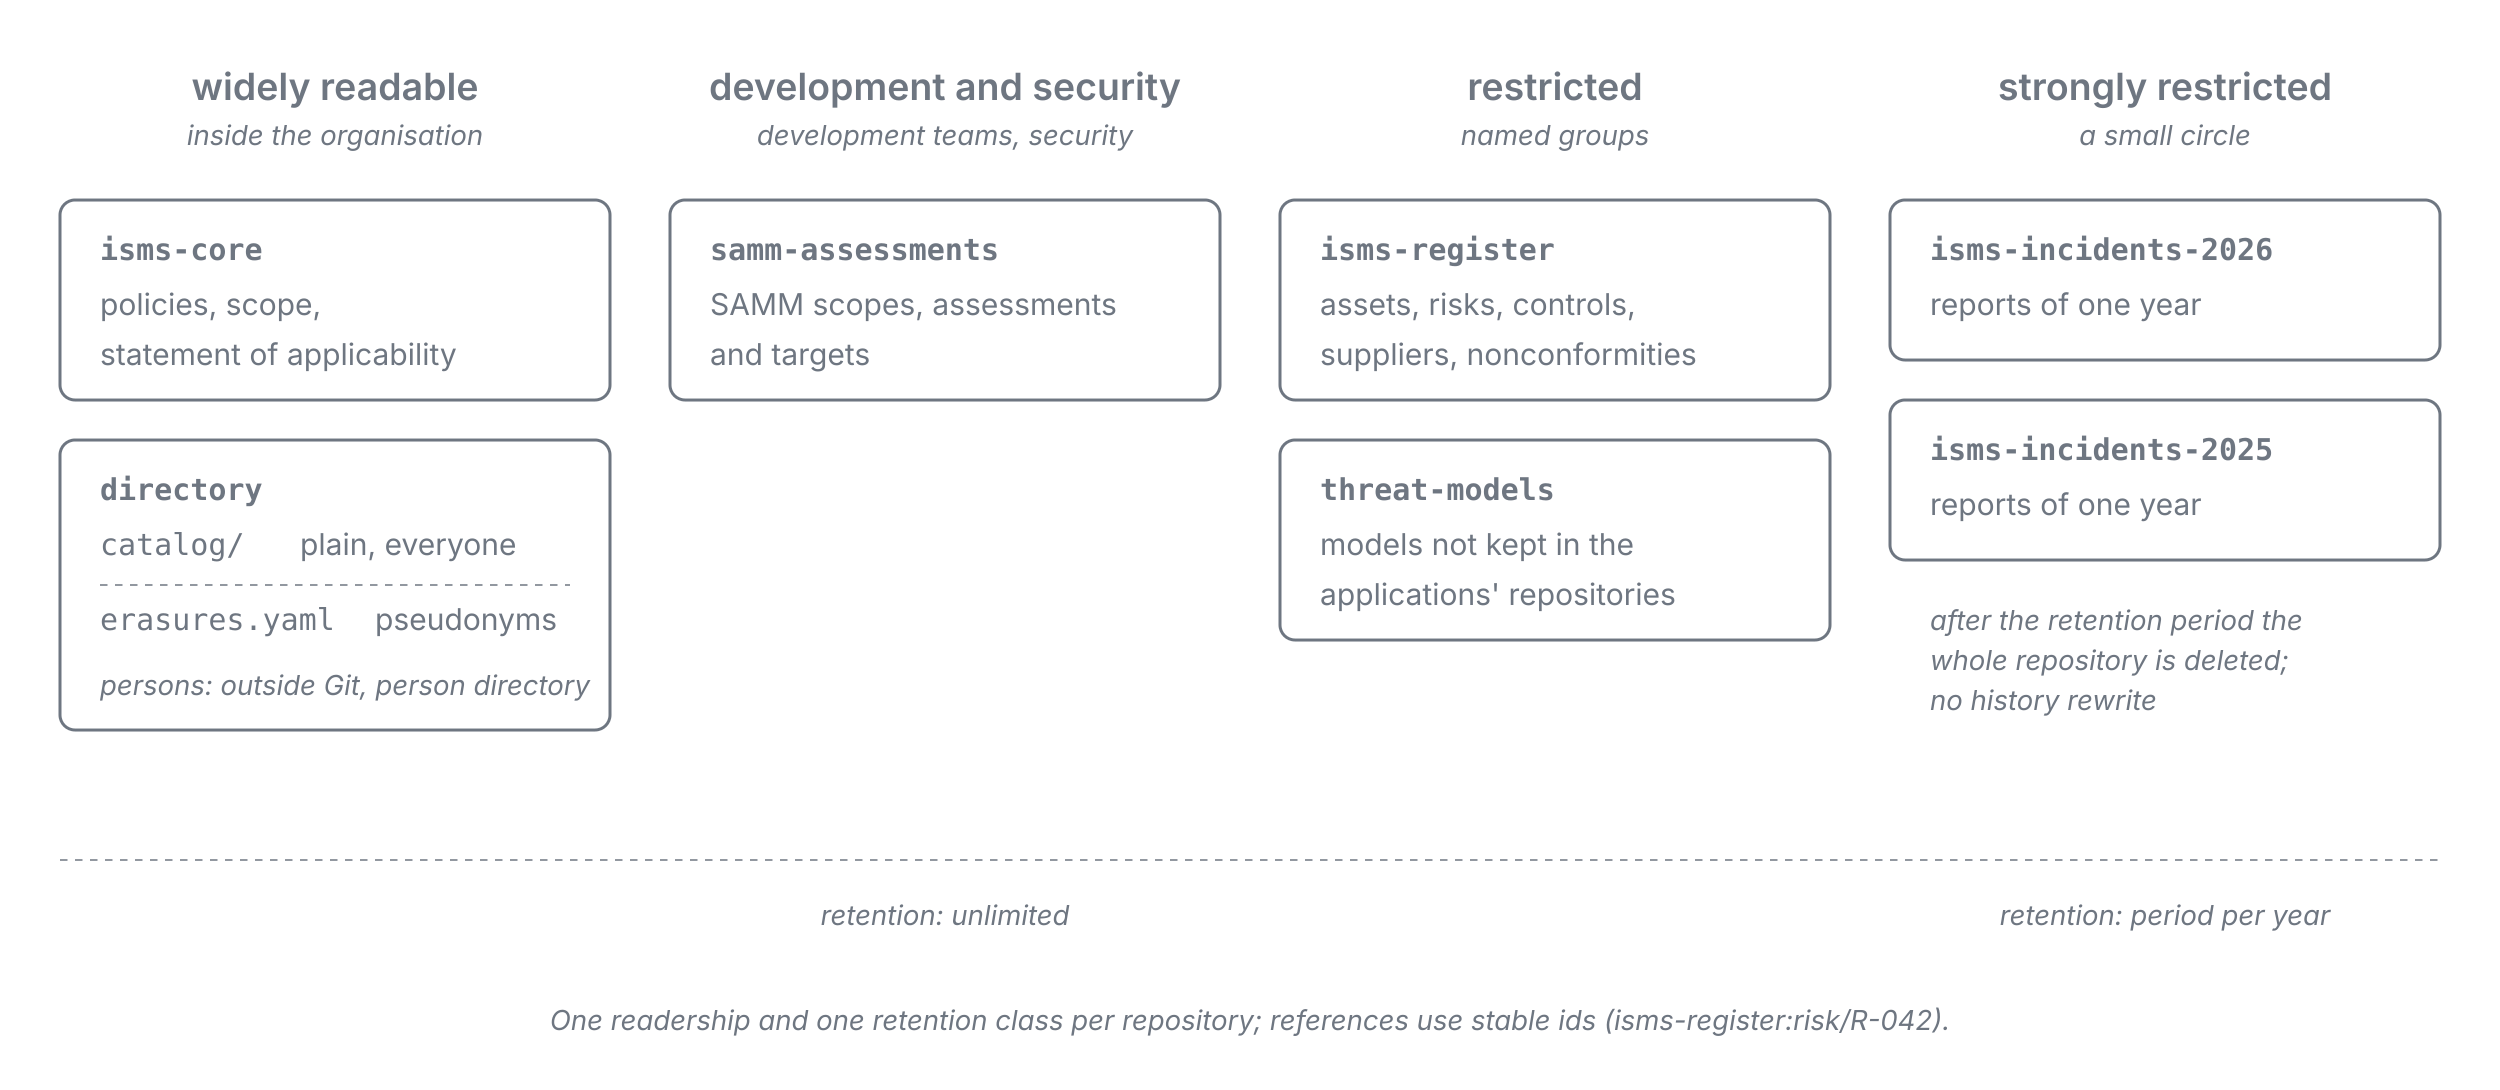
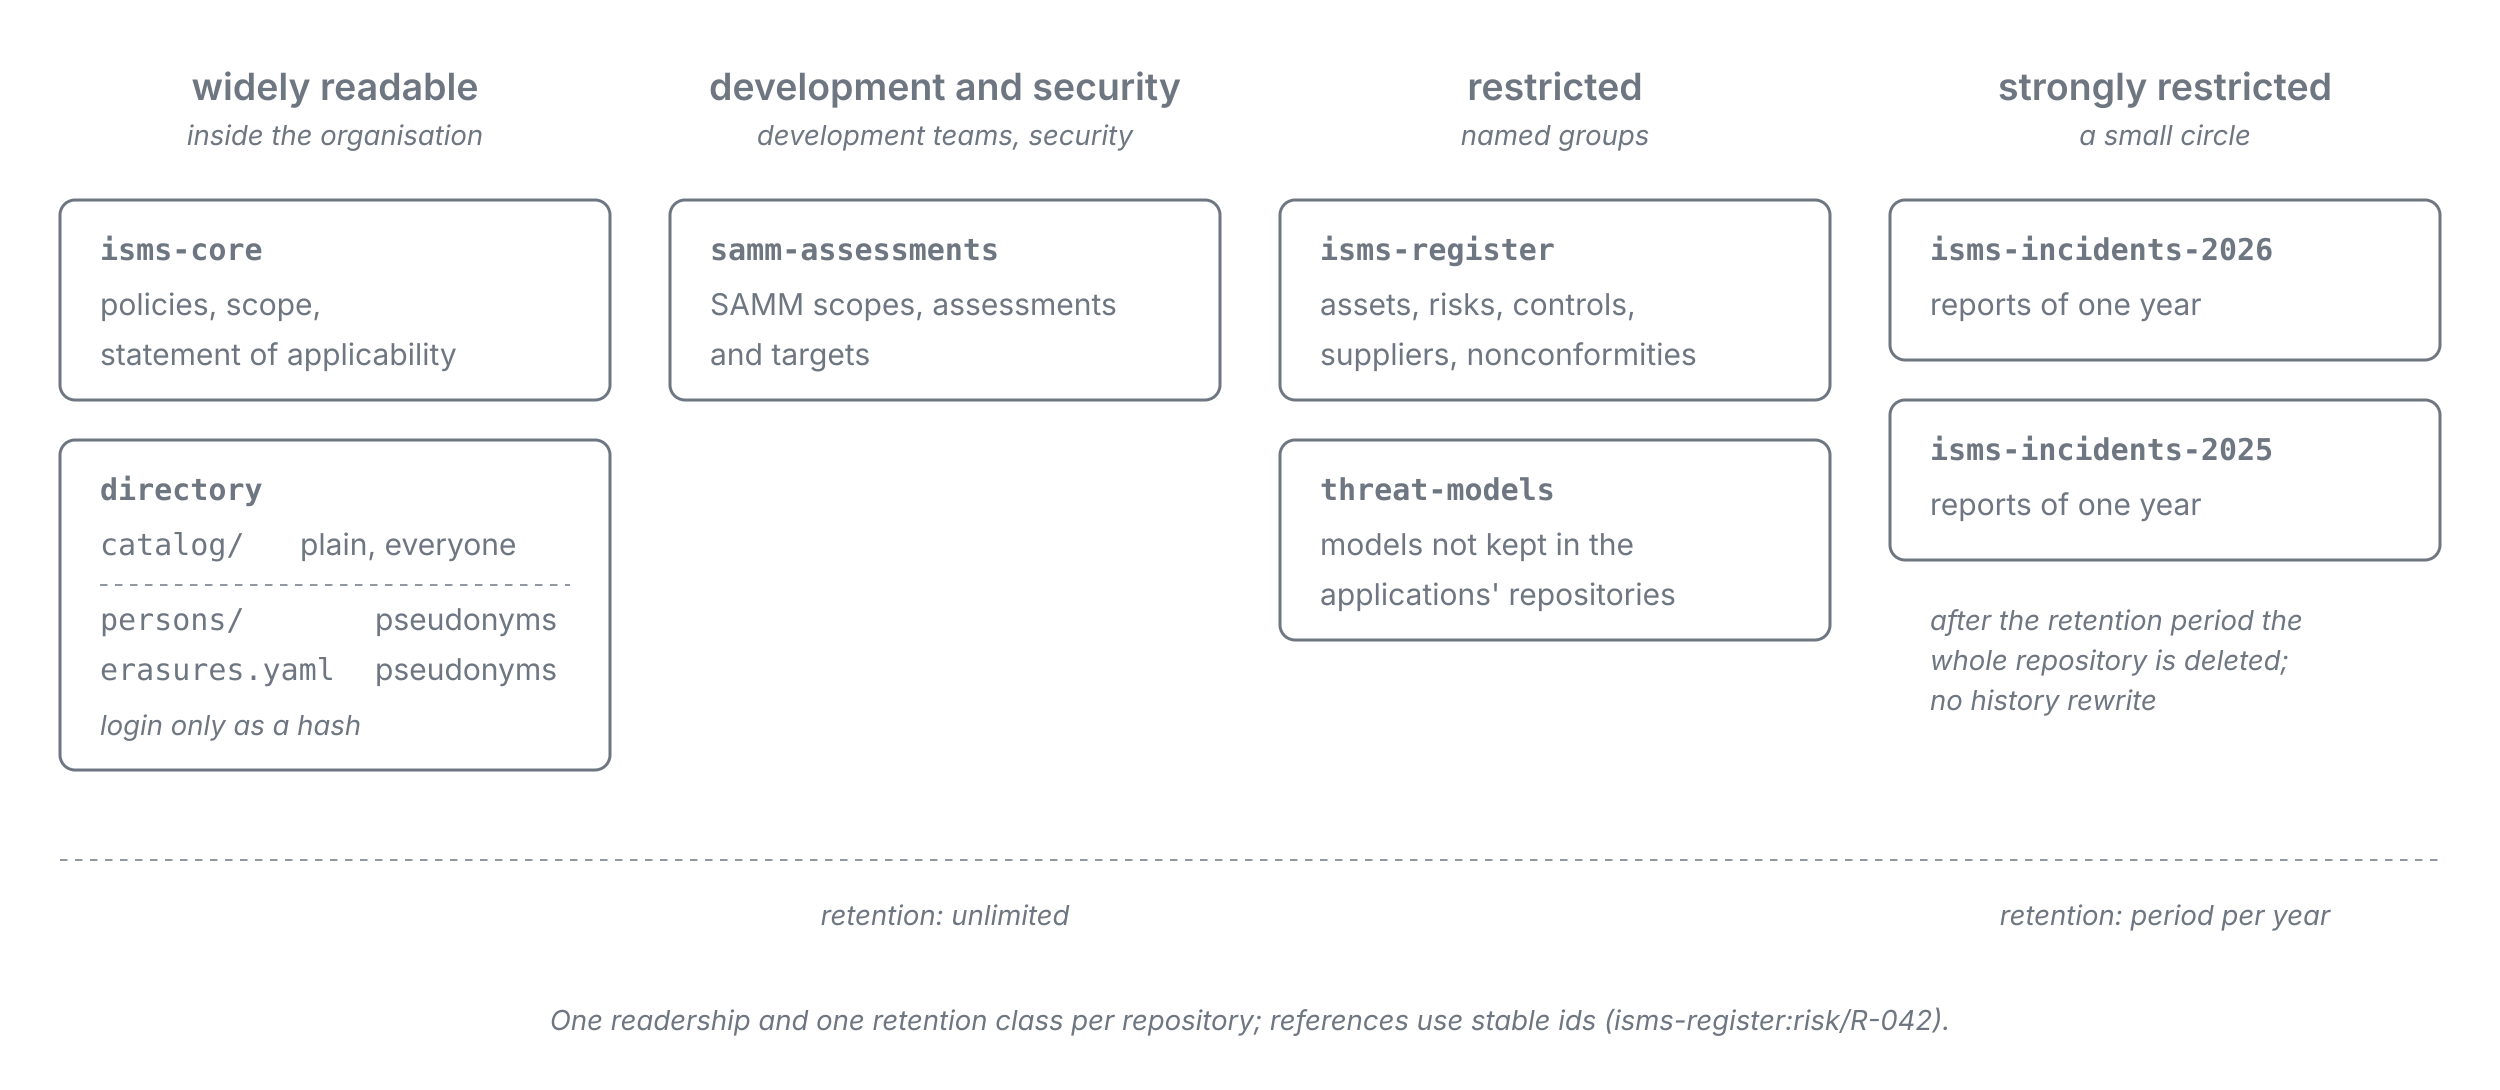
<svg xmlns="http://www.w3.org/2000/svg" viewBox="0 0 1000 436" role="img" aria-labelledby="title desc" font-family="ui-sans-serif, -apple-system, system-ui, 'Segoe UI', sans-serif">
  <defs>
    <style>
      .col-header { font-size: 15px; font-weight: 600; fill: #6e7681; text-anchor: middle; }
      .col-sub    { font-size: 11px; fill: #6e7681; text-anchor: middle; font-style: italic; }
      .stroke     { stroke: #6e7681; stroke-width: 1.2; fill: none; }
      .sep        { stroke: #6e7681; stroke-width: 0.6; stroke-dasharray: 3 3; }
      .item       { font-size: 12px; fill: #6e7681; font-family: ui-monospace, "SF Mono", Menlo, Consolas, monospace; }
      .item-bold  { font-size: 12px; font-weight: 700; fill: #6e7681; font-family: ui-monospace, "SF Mono", Menlo, Consolas, monospace; }
      .text       { font-size: 12px; fill: #6e7681; }
      .note       { font-size: 11px; fill: #6e7681; font-style: italic; }
      .caption    { font-size: 11px; fill: #6e7681; text-anchor: middle; font-style: italic; }
    </style>
  </defs>
  <text x="134" y="40" class="col-header">widely readable</text>
  <text x="134" y="58" class="col-sub">inside the organisation</text>
  <text x="378" y="40" class="col-header">development and security</text>
  <text x="378" y="58" class="col-sub">development teams, security</text>
  <text x="622" y="40" class="col-header">restricted</text>
  <text x="622" y="58" class="col-sub">named groups</text>
  <text x="866" y="40" class="col-header">strongly restricted</text>
  <text x="866" y="58" class="col-sub">a small circle</text>
  <rect class="stroke" x="24" y="80" width="220" height="80" rx="6" />
  <text x="40" y="104" class="item-bold">isms-core</text>
  <text x="40" y="126" class="text">policies, scope,</text>
  <text x="40" y="146" class="text">statement of applicability</text>
-   <rect class="stroke" x="24" y="176" width="220" height="116" rx="6" />
+   <rect class="stroke" x="24" y="176" width="220" height="132" rx="6" />
  <text x="40" y="200" class="item-bold">directory</text>
  <text x="40" y="222" class="item">catalog/</text>
  <text x="120" y="222" class="text">plain, everyone</text>
  <line class="sep" x1="40" y1="234" x2="228" y2="234" />
-   <text x="40" y="252" class="item">erasures.yaml</text>
+   <text x="40" y="252" class="item">persons/</text>
  <text x="150" y="252" class="text">pseudonyms</text>
-   <text x="40" y="278" class="note">persons: outside Git, person directory</text>
+   <text x="40" y="272" class="item">erasures.yaml</text>
+   <text x="150" y="272" class="text">pseudonyms</text>
+   <text x="40" y="294" class="note">login only as a hash</text>
  <rect class="stroke" x="268" y="80" width="220" height="80" rx="6" />
  <text x="284" y="104" class="item-bold">samm-assessments</text>
  <text x="284" y="126" class="text">SAMM scopes, assessments</text>
  <text x="284" y="146" class="text">and targets</text>
  <rect class="stroke" x="512" y="80" width="220" height="80" rx="6" />
  <text x="528" y="104" class="item-bold">isms-register</text>
  <text x="528" y="126" class="text">assets, risks, controls,</text>
  <text x="528" y="146" class="text">suppliers, nonconformities</text>
  <rect class="stroke" x="512" y="176" width="220" height="80" rx="6" />
  <text x="528" y="200" class="item-bold">threat-models</text>
  <text x="528" y="222" class="text">models not kept in the</text>
  <text x="528" y="242" class="text">applications' repositories</text>
  <rect class="stroke" x="756" y="80" width="220" height="64" rx="6" />
  <text x="772" y="104" class="item-bold">isms-incidents-2026</text>
  <text x="772" y="126" class="text">reports of one year</text>
  <rect class="stroke" x="756" y="160" width="220" height="64" rx="6" />
  <text x="772" y="184" class="item-bold">isms-incidents-2025</text>
  <text x="772" y="206" class="text">reports of one year</text>
  <text x="772" y="252" class="note">after the retention period the</text>
  <text x="772" y="268" class="note">whole repository is deleted;</text>
  <text x="772" y="284" class="note">no history rewrite</text>
  <line class="sep" x1="24" y1="344" x2="976" y2="344" />
  <text x="378" y="370" class="col-sub">retention: unlimited</text>
  <text x="866" y="370" class="col-sub">retention: period per year</text>
  <text x="500" y="412" class="caption">One readership and one retention class per repository; references use stable ids (isms-register:risk/R-042).</text>
</svg>
